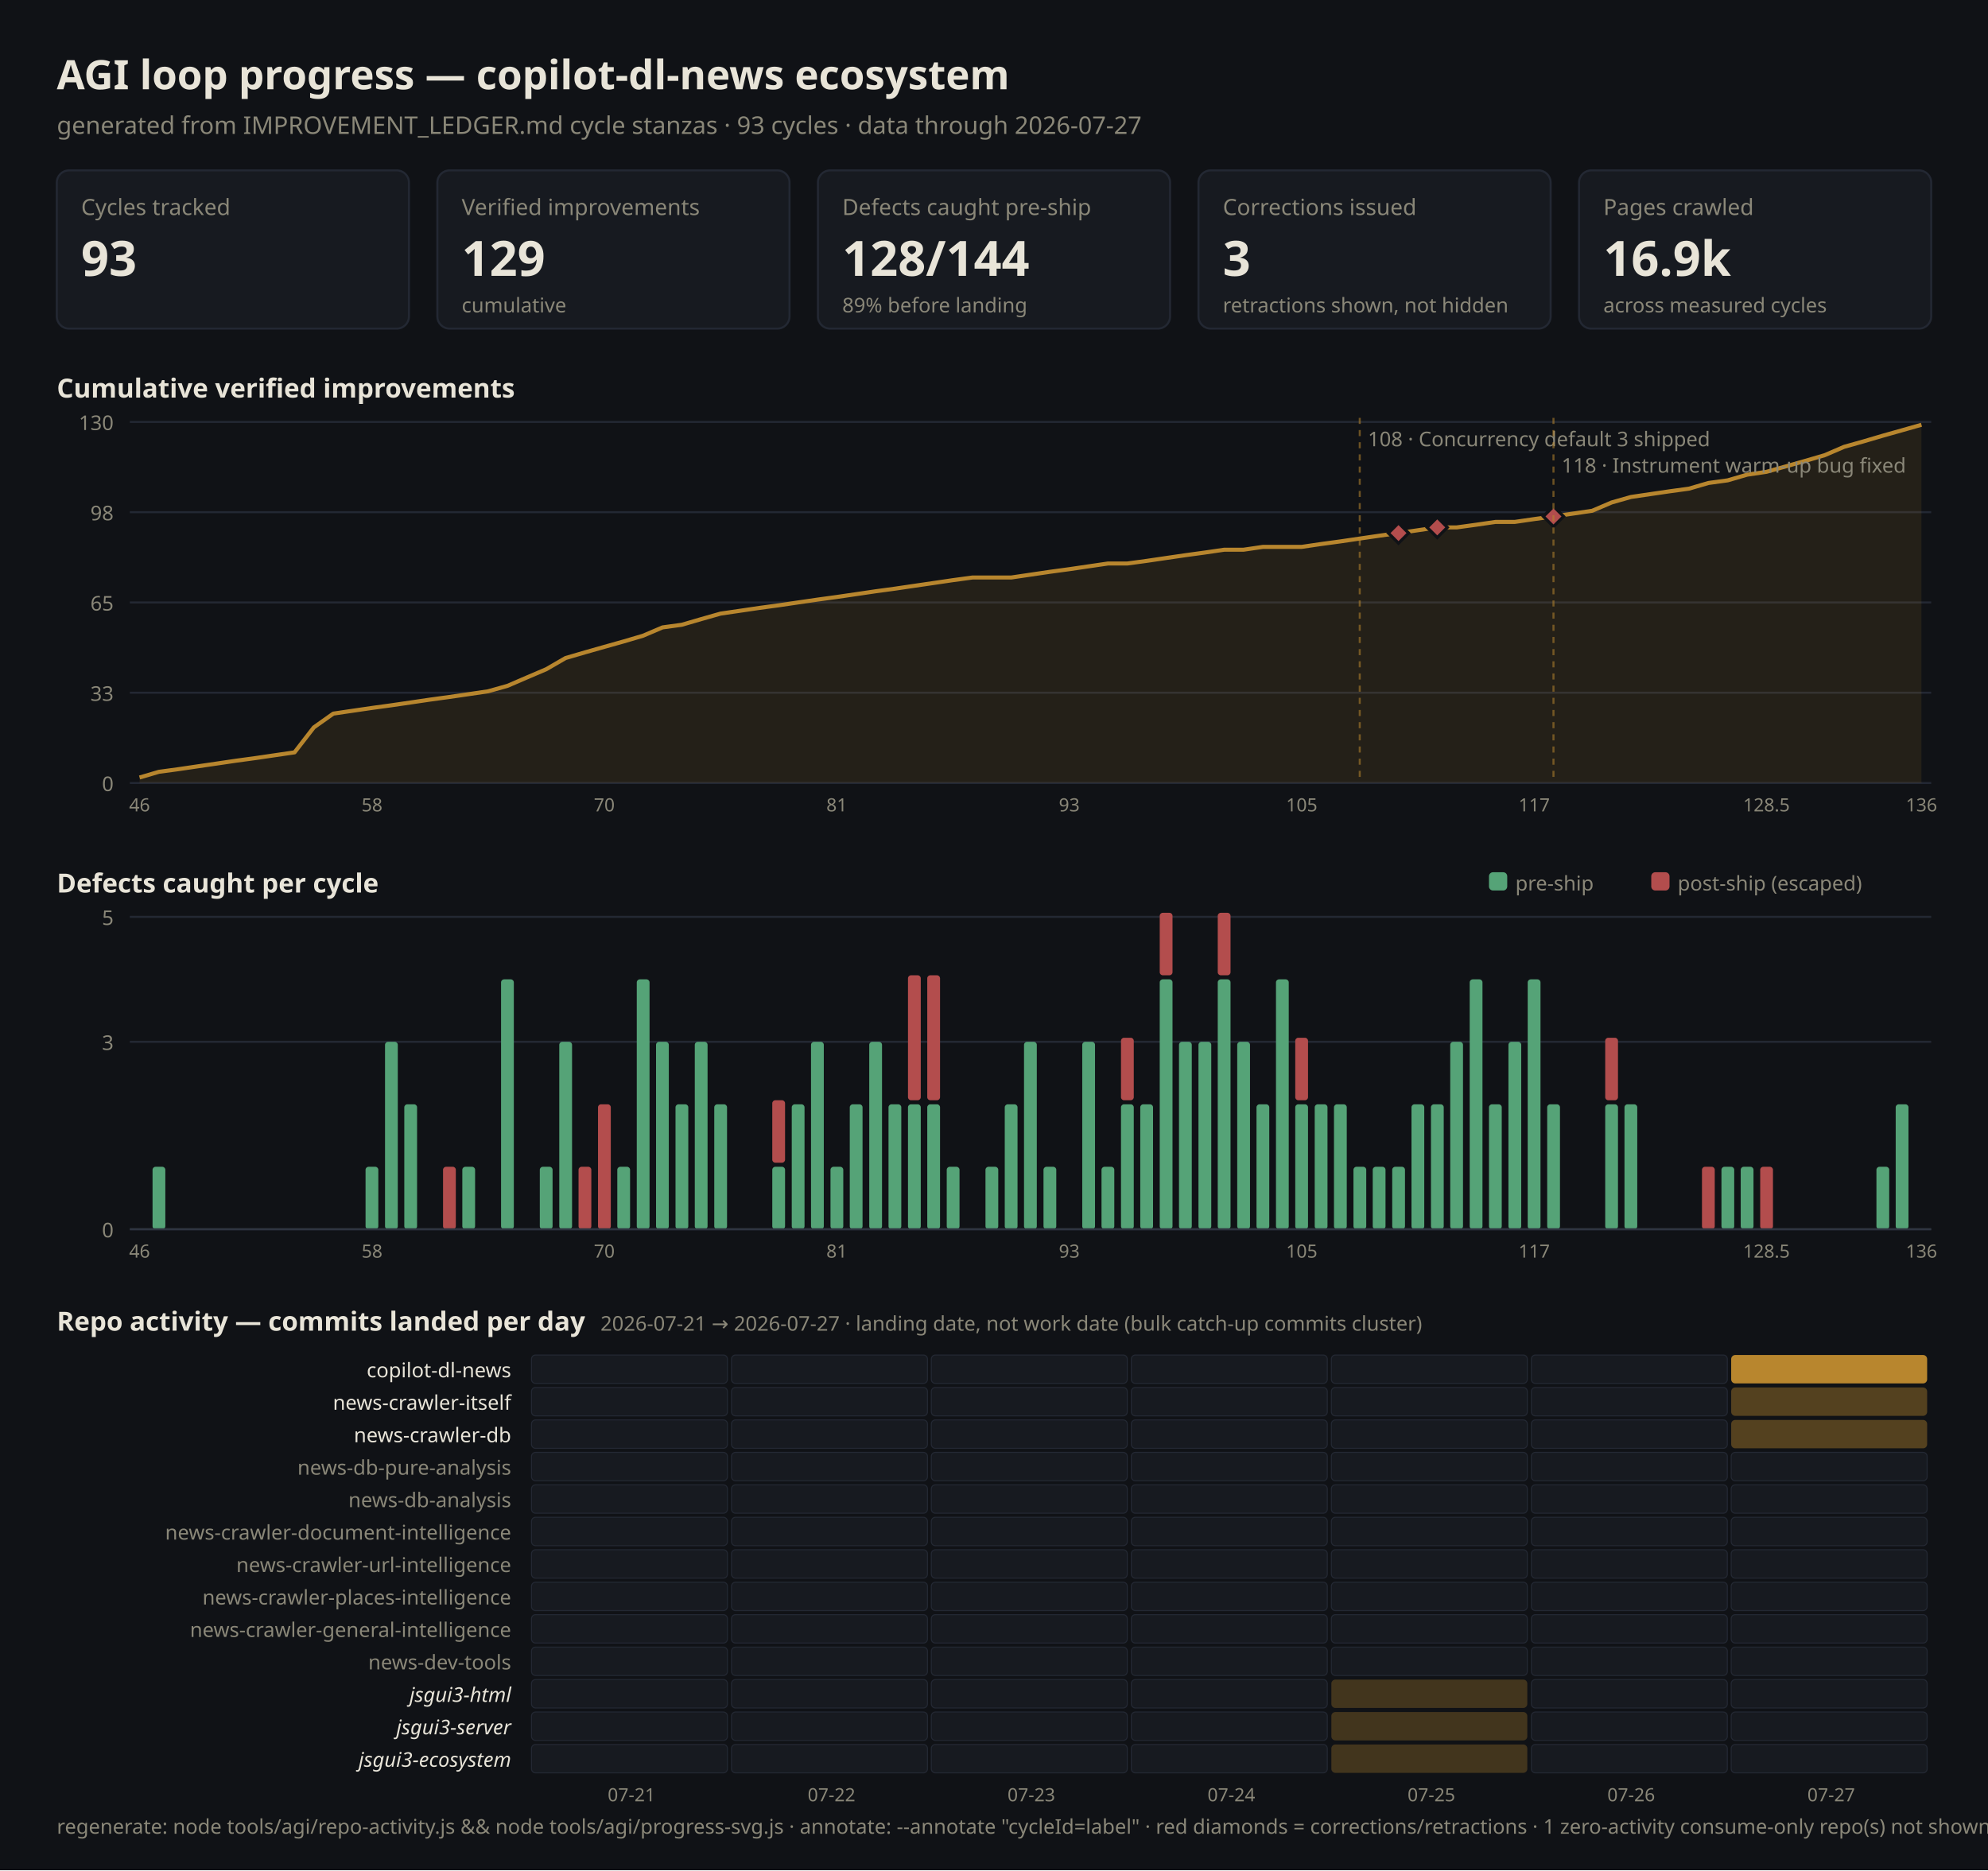
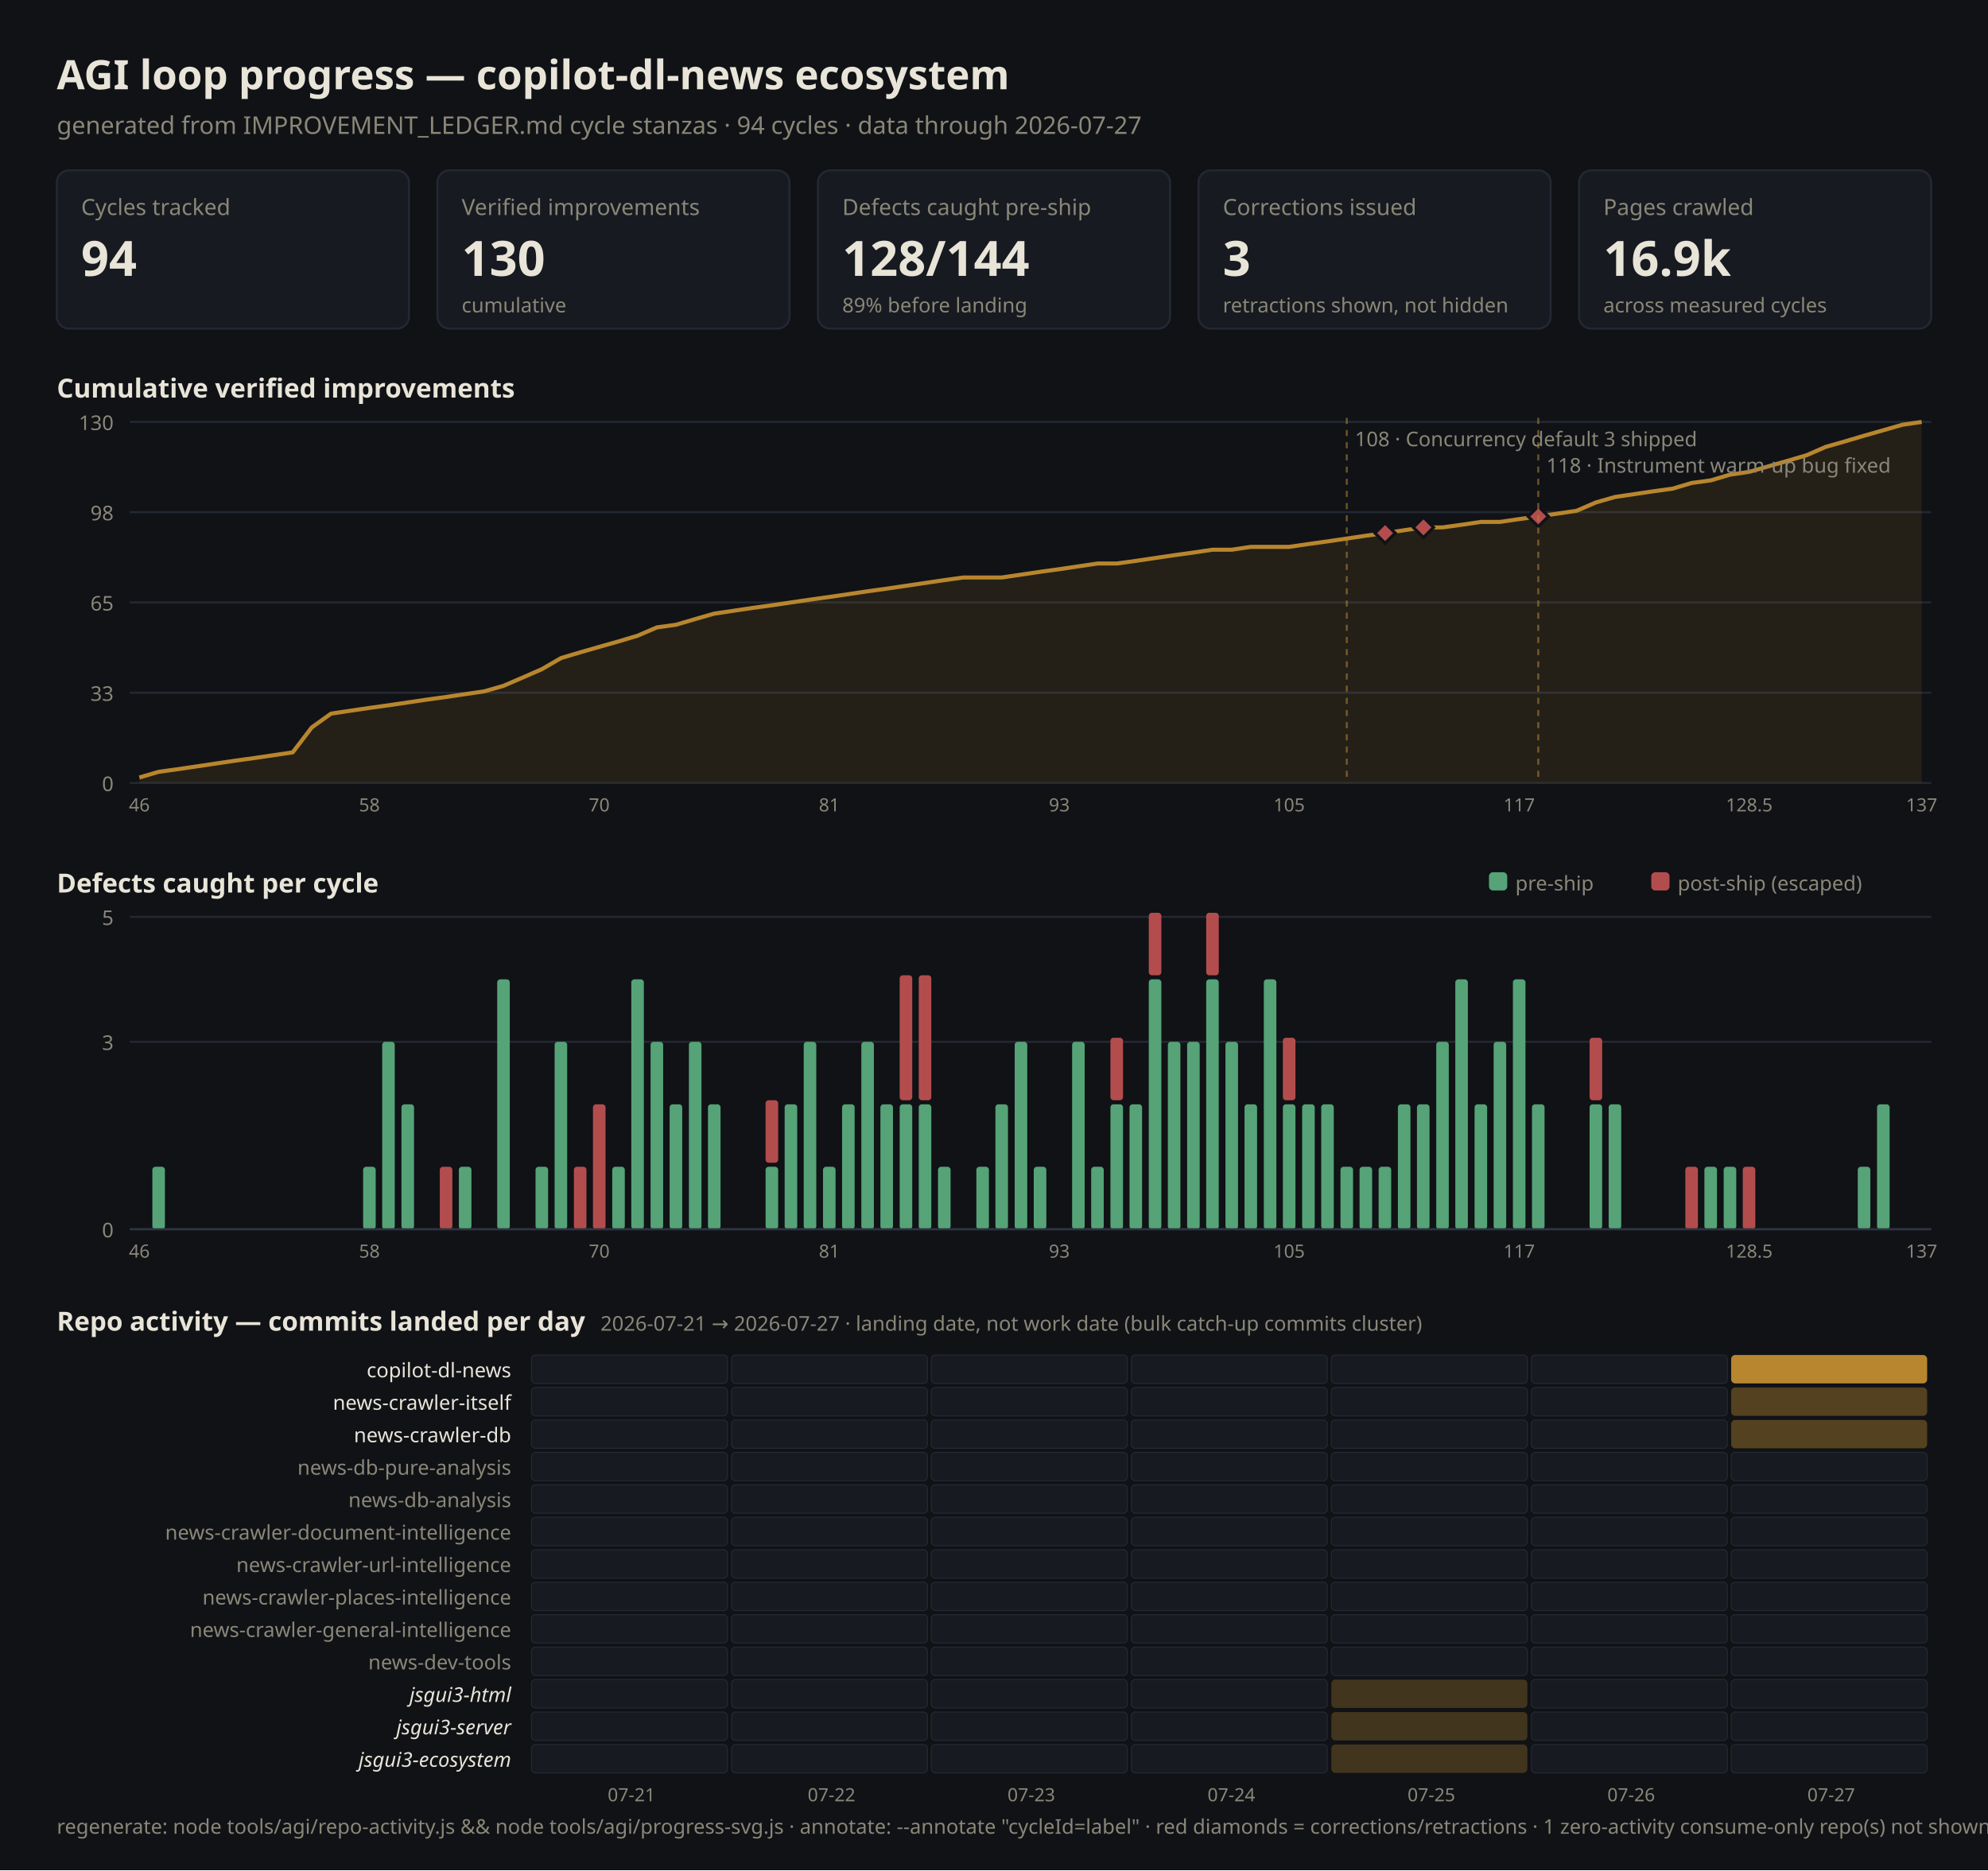
<svg xmlns="http://www.w3.org/2000/svg" viewBox="0 0 980 922" width="980" height="922" role="img" aria-label="AGI loop progress dashboard">
  <rect width="980" height="922" fill="#101216" />
  <text x="28" y="44" font-family="Segoe UI, system-ui, sans-serif" font-size="20" fill="#e8e4d8" font-weight="600">AGI loop progress — copilot-dl-news ecosystem</text>
-   <text x="28" y="66" font-family="Segoe UI, system-ui, sans-serif" font-size="12" fill="#8a8778">generated from IMPROVEMENT_LEDGER.md cycle stanzas · 93 cycles · data through 2026-07-27</text>
+   <text x="28" y="66" font-family="Segoe UI, system-ui, sans-serif" font-size="12" fill="#8a8778">generated from IMPROVEMENT_LEDGER.md cycle stanzas · 94 cycles · data through 2026-07-27</text>
  <rect x="28" y="84" width="173.6" height="78" rx="6" fill="#171a20" stroke="#232833" />
  <text x="40" y="106" font-family="Segoe UI, system-ui, sans-serif" font-size="11" fill="#8a8778">Cycles tracked</text>
-   <text x="40" y="136" font-family="Segoe UI, system-ui, sans-serif" font-size="24" fill="#e8e4d8" font-weight="600">93</text>
+   <text x="40" y="136" font-family="Segoe UI, system-ui, sans-serif" font-size="24" fill="#e8e4d8" font-weight="600">94</text>
  <rect x="215.6" y="84" width="173.6" height="78" rx="6" fill="#171a20" stroke="#232833" />
  <text x="227.6" y="106" font-family="Segoe UI, system-ui, sans-serif" font-size="11" fill="#8a8778">Verified improvements</text>
-   <text x="227.6" y="136" font-family="Segoe UI, system-ui, sans-serif" font-size="24" fill="#e8e4d8" font-weight="600">129</text>
+   <text x="227.6" y="136" font-family="Segoe UI, system-ui, sans-serif" font-size="24" fill="#e8e4d8" font-weight="600">130</text>
  <text x="227.6" y="154" font-family="Segoe UI, system-ui, sans-serif" font-size="10" fill="#8a8778">cumulative</text>
  <rect x="403.2" y="84" width="173.6" height="78" rx="6" fill="#171a20" stroke="#232833" />
  <text x="415.2" y="106" font-family="Segoe UI, system-ui, sans-serif" font-size="11" fill="#8a8778">Defects caught pre-ship</text>
  <text x="415.2" y="136" font-family="Segoe UI, system-ui, sans-serif" font-size="24" fill="#e8e4d8" font-weight="600">128/144</text>
  <text x="415.2" y="154" font-family="Segoe UI, system-ui, sans-serif" font-size="10" fill="#8a8778">89% before landing</text>
  <rect x="590.8" y="84" width="173.6" height="78" rx="6" fill="#171a20" stroke="#232833" />
  <text x="602.8" y="106" font-family="Segoe UI, system-ui, sans-serif" font-size="11" fill="#8a8778">Corrections issued</text>
  <text x="602.8" y="136" font-family="Segoe UI, system-ui, sans-serif" font-size="24" fill="#e8e4d8" font-weight="600">3</text>
  <text x="602.8" y="154" font-family="Segoe UI, system-ui, sans-serif" font-size="10" fill="#8a8778">retractions shown, not hidden</text>
  <rect x="778.4" y="84" width="173.6" height="78" rx="6" fill="#171a20" stroke="#232833" />
  <text x="790.4" y="106" font-family="Segoe UI, system-ui, sans-serif" font-size="11" fill="#8a8778">Pages crawled</text>
  <text x="790.4" y="136" font-family="Segoe UI, system-ui, sans-serif" font-size="24" fill="#e8e4d8" font-weight="600">16.9k</text>
  <text x="790.4" y="154" font-family="Segoe UI, system-ui, sans-serif" font-size="10" fill="#8a8778">across measured cycles</text>
  <text x="28" y="196" font-family="Segoe UI, system-ui, sans-serif" font-size="13" fill="#e8e4d8" font-weight="600">Cumulative verified improvements</text>
  <line x1="64" y1="386" x2="952" y2="386" stroke="#232833" stroke-width="1" />
  <text x="56" y="390" font-family="Segoe UI, system-ui, sans-serif" font-size="10" fill="#8a8778" text-anchor="end">0</text>
  <line x1="64" y1="341.5" x2="952" y2="341.5" stroke="#232833" stroke-width="1" />
  <text x="56" y="345.5" font-family="Segoe UI, system-ui, sans-serif" font-size="10" fill="#8a8778" text-anchor="end">33</text>
  <line x1="64" y1="297" x2="952" y2="297" stroke="#232833" stroke-width="1" />
  <text x="56" y="301" font-family="Segoe UI, system-ui, sans-serif" font-size="10" fill="#8a8778" text-anchor="end">65</text>
  <line x1="64" y1="252.5" x2="952" y2="252.5" stroke="#232833" stroke-width="1" />
  <text x="56" y="256.5" font-family="Segoe UI, system-ui, sans-serif" font-size="10" fill="#8a8778" text-anchor="end">98</text>
  <line x1="64" y1="208" x2="952" y2="208" stroke="#232833" stroke-width="1" />
  <text x="56" y="212" font-family="Segoe UI, system-ui, sans-serif" font-size="10" fill="#8a8778" text-anchor="end">130</text>
-   <path d="M68.8,386 L68.8,383.3 L78.3,380.5 L87.9,379.2 L97.4,377.8 L107,376.4 L116.5,375 L126.1,373.7 L135.6,372.3 L145.2,370.9 L154.7,358.6 L164.3,351.8 L173.8,350.4 L183.4,349 L192.9,347.7 L202.5,346.3 L212,344.9 L221.5,343.6 L231.1,342.2 L240.6,340.8 L250.2,338.1 L259.7,334 L269.3,329.9 L278.8,324.4 L288.4,321.6 L297.9,318.9 L307.5,316.2 L317,313.4 L326.6,309.3 L336.1,308 L345.7,305.2 L355.2,302.5 L364.8,301.1 L374.3,299.7 L383.9,298.4 L393.4,297 L403,295.6 L412.5,294.3 L422.1,292.9 L431.6,291.5 L441.2,290.2 L450.7,288.8 L460.3,287.4 L469.8,286 L479.4,284.7 L488.9,284.7 L498.5,284.7 L508,283.3 L517.5,281.9 L527.1,280.6 L536.6,279.2 L546.2,277.8 L555.7,277.8 L565.3,276.5 L574.8,275.1 L584.4,273.7 L593.9,272.4 L603.5,271 L613,271 L622.6,269.6 L632.1,269.6 L641.7,269.6 L651.2,268.2 L660.8,266.9 L670.3,265.5 L679.9,264.1 L689.4,262.8 L699,261.4 L708.5,260 L718.1,260 L727.6,258.7 L737.2,257.3 L746.7,257.3 L756.3,255.9 L765.8,254.6 L775.4,253.2 L784.9,251.8 L794.5,247.7 L804,245 L813.5,243.6 L823.1,242.2 L832.6,240.9 L842.2,238.1 L851.7,236.8 L861.3,234 L870.8,232.6 L880.4,229.9 L889.9,227.2 L899.5,224.4 L909,220.3 L918.6,217.6 L928.1,214.8 L937.7,212.1 L947.2,209.4 L947.2,386 Z" fill="#b8862e" opacity="0.12" />
-   <path d="M68.8,383.3 L78.3,380.5 L87.9,379.2 L97.4,377.8 L107,376.4 L116.5,375 L126.1,373.7 L135.6,372.3 L145.2,370.9 L154.7,358.6 L164.3,351.8 L173.8,350.4 L183.4,349 L192.9,347.7 L202.5,346.3 L212,344.9 L221.5,343.6 L231.1,342.2 L240.6,340.8 L250.2,338.1 L259.7,334 L269.3,329.9 L278.8,324.4 L288.4,321.6 L297.9,318.9 L307.5,316.2 L317,313.4 L326.6,309.3 L336.1,308 L345.7,305.2 L355.2,302.5 L364.8,301.1 L374.3,299.7 L383.9,298.4 L393.4,297 L403,295.6 L412.5,294.3 L422.1,292.9 L431.6,291.5 L441.2,290.2 L450.7,288.8 L460.3,287.4 L469.8,286 L479.4,284.7 L488.9,284.7 L498.5,284.7 L508,283.3 L517.5,281.9 L527.1,280.6 L536.6,279.2 L546.2,277.8 L555.7,277.8 L565.3,276.5 L574.8,275.1 L584.4,273.7 L593.9,272.4 L603.5,271 L613,271 L622.6,269.6 L632.1,269.6 L641.7,269.6 L651.2,268.2 L660.8,266.9 L670.3,265.5 L679.9,264.1 L689.4,262.8 L699,261.4 L708.5,260 L718.1,260 L727.6,258.7 L737.2,257.3 L746.7,257.3 L756.3,255.9 L765.8,254.6 L775.4,253.2 L784.9,251.8 L794.5,247.7 L804,245 L813.5,243.6 L823.1,242.2 L832.6,240.9 L842.2,238.1 L851.7,236.8 L861.3,234 L870.8,232.6 L880.4,229.9 L889.9,227.2 L899.5,224.4 L909,220.3 L918.6,217.6 L928.1,214.8 L937.7,212.1 L947.2,209.4" fill="none" stroke="#b8862e" stroke-width="2" stroke-linejoin="round" />
-   <path d="M689.4,257.8 L694.4,262.8 L689.4,267.8 L684.4,262.8 Z" fill="#b34d4d" stroke="#101216" stroke-width="1.5" />
-   <path d="M708.5,255 L713.5,260 L708.5,265 L703.5,260 Z" fill="#b34d4d" stroke="#101216" stroke-width="1.5" />
-   <path d="M765.8,249.6 L770.8,254.6 L765.8,259.6 L760.8,254.6 Z" fill="#b34d4d" stroke="#101216" stroke-width="1.5" />
-   <line x1="670.3" y1="206" x2="670.3" y2="386" stroke="#b8862e" stroke-width="1" stroke-dasharray="3,3" opacity="0.55" />
-   <text x="674.3" y="220" font-family="Segoe UI, system-ui, sans-serif" font-size="10" fill="#8a8778">108 · Concurrency default 3 shipped</text>
-   <line x1="765.8" y1="206" x2="765.8" y2="386" stroke="#b8862e" stroke-width="1" stroke-dasharray="3,3" opacity="0.55" />
-   <text x="769.8" y="233" font-family="Segoe UI, system-ui, sans-serif" font-size="10" fill="#8a8778">118 · Instrument warm-up bug fixed</text>
-   <text x="68.8" y="400" font-family="Segoe UI, system-ui, sans-serif" font-size="9" fill="#8a8778" text-anchor="middle">46</text>
-   <text x="183.4" y="400" font-family="Segoe UI, system-ui, sans-serif" font-size="9" fill="#8a8778" text-anchor="middle">58</text>
-   <text x="297.9" y="400" font-family="Segoe UI, system-ui, sans-serif" font-size="9" fill="#8a8778" text-anchor="middle">70</text>
-   <text x="412.5" y="400" font-family="Segoe UI, system-ui, sans-serif" font-size="9" fill="#8a8778" text-anchor="middle">81</text>
-   <text x="527.1" y="400" font-family="Segoe UI, system-ui, sans-serif" font-size="9" fill="#8a8778" text-anchor="middle">93</text>
-   <text x="641.7" y="400" font-family="Segoe UI, system-ui, sans-serif" font-size="9" fill="#8a8778" text-anchor="middle">105</text>
-   <text x="756.3" y="400" font-family="Segoe UI, system-ui, sans-serif" font-size="9" fill="#8a8778" text-anchor="middle">117</text>
-   <text x="870.8" y="400" font-family="Segoe UI, system-ui, sans-serif" font-size="9" fill="#8a8778" text-anchor="middle">128.5</text>
-   <text x="947.2" y="400" font-family="Segoe UI, system-ui, sans-serif" font-size="9" fill="#8a8778" text-anchor="middle">136</text>
+   <path d="M68.7,386 L68.7,383.3 L78.2,380.5 L87.6,379.2 L97.1,377.8 L106.5,376.4 L116,375 L125.4,373.7 L134.9,372.3 L144.3,370.9 L153.7,358.6 L163.2,351.8 L172.6,350.4 L182.1,349 L191.5,347.7 L201,346.3 L210.4,344.9 L219.9,343.6 L229.3,342.2 L238.8,340.8 L248.2,338.1 L257.7,334 L267.1,329.9 L276.6,324.4 L286,321.6 L295.4,318.9 L304.9,316.2 L314.3,313.4 L323.8,309.3 L333.2,308 L342.7,305.2 L352.1,302.5 L361.6,301.1 L371,299.7 L380.5,298.4 L389.9,297 L399.4,295.6 L408.8,294.3 L418.3,292.9 L427.7,291.5 L437.1,290.2 L446.6,288.8 L456,287.4 L465.5,286 L474.9,284.7 L484.4,284.7 L493.8,284.7 L503.3,283.3 L512.7,281.9 L522.2,280.6 L531.6,279.2 L541.1,277.8 L550.5,277.8 L560,276.5 L569.4,275.1 L578.9,273.7 L588.3,272.4 L597.7,271 L607.2,271 L616.6,269.6 L626.1,269.6 L635.5,269.6 L645,268.2 L654.4,266.9 L663.9,265.5 L673.3,264.1 L682.8,262.8 L692.2,261.4 L701.7,260 L711.1,260 L720.6,258.7 L730,257.3 L739.4,257.3 L748.9,255.9 L758.3,254.6 L767.8,253.2 L777.2,251.8 L786.7,247.7 L796.1,245 L805.6,243.6 L815,242.2 L824.5,240.9 L833.9,238.1 L843.4,236.8 L852.8,234 L862.3,232.6 L871.7,229.9 L881.1,227.2 L890.6,224.4 L900,220.3 L909.5,217.6 L918.9,214.8 L928.4,212.1 L937.8,209.4 L947.3,208 L947.3,386 Z" fill="#b8862e" opacity="0.12" />
+   <path d="M68.7,383.3 L78.2,380.5 L87.6,379.2 L97.1,377.8 L106.5,376.4 L116,375 L125.4,373.7 L134.9,372.3 L144.3,370.9 L153.7,358.6 L163.2,351.8 L172.6,350.4 L182.1,349 L191.5,347.7 L201,346.3 L210.4,344.9 L219.9,343.6 L229.3,342.2 L238.8,340.8 L248.2,338.1 L257.7,334 L267.1,329.9 L276.6,324.4 L286,321.6 L295.4,318.9 L304.9,316.2 L314.3,313.4 L323.8,309.3 L333.2,308 L342.7,305.2 L352.1,302.5 L361.6,301.1 L371,299.7 L380.5,298.4 L389.9,297 L399.4,295.6 L408.8,294.3 L418.3,292.9 L427.7,291.5 L437.1,290.2 L446.6,288.8 L456,287.4 L465.5,286 L474.9,284.7 L484.4,284.7 L493.8,284.7 L503.3,283.3 L512.7,281.9 L522.2,280.6 L531.6,279.2 L541.1,277.8 L550.5,277.8 L560,276.5 L569.4,275.1 L578.9,273.7 L588.3,272.4 L597.7,271 L607.2,271 L616.6,269.6 L626.1,269.6 L635.5,269.6 L645,268.2 L654.4,266.9 L663.9,265.5 L673.3,264.1 L682.8,262.8 L692.2,261.4 L701.7,260 L711.1,260 L720.6,258.7 L730,257.3 L739.4,257.3 L748.9,255.9 L758.3,254.6 L767.8,253.2 L777.2,251.8 L786.7,247.7 L796.1,245 L805.6,243.6 L815,242.2 L824.5,240.9 L833.9,238.1 L843.4,236.8 L852.8,234 L862.3,232.6 L871.7,229.9 L881.1,227.2 L890.6,224.4 L900,220.3 L909.5,217.6 L918.9,214.8 L928.4,212.1 L937.8,209.4 L947.3,208" fill="none" stroke="#b8862e" stroke-width="2" stroke-linejoin="round" />
+   <path d="M682.8,257.8 L687.8,262.8 L682.8,267.8 L677.8,262.8 Z" fill="#b34d4d" stroke="#101216" stroke-width="1.5" />
+   <path d="M701.7,255 L706.7,260 L701.7,265 L696.7,260 Z" fill="#b34d4d" stroke="#101216" stroke-width="1.5" />
+   <path d="M758.3,249.6 L763.3,254.6 L758.3,259.6 L753.3,254.6 Z" fill="#b34d4d" stroke="#101216" stroke-width="1.5" />
+   <line x1="663.9" y1="206" x2="663.9" y2="386" stroke="#b8862e" stroke-width="1" stroke-dasharray="3,3" opacity="0.55" />
+   <text x="667.9" y="220" font-family="Segoe UI, system-ui, sans-serif" font-size="10" fill="#8a8778">108 · Concurrency default 3 shipped</text>
+   <line x1="758.3" y1="206" x2="758.3" y2="386" stroke="#b8862e" stroke-width="1" stroke-dasharray="3,3" opacity="0.55" />
+   <text x="762.3" y="233" font-family="Segoe UI, system-ui, sans-serif" font-size="10" fill="#8a8778">118 · Instrument warm-up bug fixed</text>
+   <text x="68.7" y="400" font-family="Segoe UI, system-ui, sans-serif" font-size="9" fill="#8a8778" text-anchor="middle">46</text>
+   <text x="182.1" y="400" font-family="Segoe UI, system-ui, sans-serif" font-size="9" fill="#8a8778" text-anchor="middle">58</text>
+   <text x="295.4" y="400" font-family="Segoe UI, system-ui, sans-serif" font-size="9" fill="#8a8778" text-anchor="middle">70</text>
+   <text x="408.8" y="400" font-family="Segoe UI, system-ui, sans-serif" font-size="9" fill="#8a8778" text-anchor="middle">81</text>
+   <text x="522.2" y="400" font-family="Segoe UI, system-ui, sans-serif" font-size="9" fill="#8a8778" text-anchor="middle">93</text>
+   <text x="635.5" y="400" font-family="Segoe UI, system-ui, sans-serif" font-size="9" fill="#8a8778" text-anchor="middle">105</text>
+   <text x="748.9" y="400" font-family="Segoe UI, system-ui, sans-serif" font-size="9" fill="#8a8778" text-anchor="middle">117</text>
+   <text x="862.3" y="400" font-family="Segoe UI, system-ui, sans-serif" font-size="9" fill="#8a8778" text-anchor="middle">128.5</text>
+   <text x="947.3" y="400" font-family="Segoe UI, system-ui, sans-serif" font-size="9" fill="#8a8778" text-anchor="middle">137</text>
  <text x="28" y="440" font-family="Segoe UI, system-ui, sans-serif" font-size="13" fill="#e8e4d8" font-weight="600">Defects caught per cycle</text>
  <rect x="734" y="430" width="9" height="9" rx="2" fill="#55a377" />
  <text x="747" y="439" font-family="Segoe UI, system-ui, sans-serif" font-size="10" fill="#8a8778">pre-ship</text>
  <rect x="814" y="430" width="9" height="9" rx="2" fill="#b34d4d" />
  <text x="827" y="439" font-family="Segoe UI, system-ui, sans-serif" font-size="10" fill="#8a8778">post-ship (escaped)</text>
  <line x1="64" y1="606" x2="952" y2="606" stroke="#232833" stroke-width="1" />
  <text x="56" y="610" font-family="Segoe UI, system-ui, sans-serif" font-size="10" fill="#8a8778" text-anchor="end">0</text>
  <line x1="64" y1="513.6" x2="952" y2="513.6" stroke="#232833" stroke-width="1" />
  <text x="56" y="517.6" font-family="Segoe UI, system-ui, sans-serif" font-size="10" fill="#8a8778" text-anchor="end">3</text>
  <line x1="64" y1="452" x2="952" y2="452" stroke="#232833" stroke-width="1" />
  <text x="56" y="456" font-family="Segoe UI, system-ui, sans-serif" font-size="10" fill="#8a8778" text-anchor="end">5</text>
-   <rect x="75.2" y="575.2" width="6.3" height="30.8" rx="1.5" fill="#55a377" />
-   <rect x="180.2" y="575.2" width="6.3" height="30.8" rx="1.5" fill="#55a377" />
-   <rect x="189.8" y="513.6" width="6.3" height="92.4" rx="1.5" fill="#55a377" />
-   <rect x="199.3" y="544.4" width="6.3" height="61.6" rx="1.5" fill="#55a377" />
-   <rect x="218.4" y="575.2" width="6.3" height="30.8" rx="1.5" fill="#b34d4d" />
-   <rect x="227.9" y="575.2" width="6.3" height="30.8" rx="1.5" fill="#55a377" />
-   <rect x="247" y="482.8" width="6.3" height="123.2" rx="1.5" fill="#55a377" />
-   <rect x="266.1" y="575.2" width="6.3" height="30.8" rx="1.5" fill="#55a377" />
-   <rect x="275.7" y="513.6" width="6.3" height="92.4" rx="1.5" fill="#55a377" />
-   <rect x="285.2" y="575.2" width="6.3" height="30.8" rx="1.5" fill="#b34d4d" />
-   <rect x="294.8" y="544.4" width="6.3" height="61.6" rx="1.5" fill="#b34d4d" />
-   <rect x="304.3" y="575.2" width="6.3" height="30.8" rx="1.5" fill="#55a377" />
-   <rect x="313.9" y="482.8" width="6.3" height="123.2" rx="1.5" fill="#55a377" />
-   <rect x="323.4" y="513.6" width="6.3" height="92.4" rx="1.5" fill="#55a377" />
-   <rect x="333" y="544.4" width="6.3" height="61.6" rx="1.5" fill="#55a377" />
-   <rect x="342.5" y="513.6" width="6.3" height="92.4" rx="1.5" fill="#55a377" />
-   <rect x="352.1" y="544.4" width="6.3" height="61.6" rx="1.5" fill="#55a377" />
-   <rect x="380.7" y="575.2" width="6.3" height="30.8" rx="1.5" fill="#55a377" />
-   <rect x="380.7" y="542.4" width="6.3" height="30.8" rx="1.5" fill="#b34d4d" />
-   <rect x="390.3" y="544.4" width="6.3" height="61.6" rx="1.5" fill="#55a377" />
-   <rect x="399.8" y="513.6" width="6.3" height="92.4" rx="1.5" fill="#55a377" />
-   <rect x="409.4" y="575.2" width="6.3" height="30.8" rx="1.5" fill="#55a377" />
-   <rect x="418.9" y="544.4" width="6.3" height="61.6" rx="1.5" fill="#55a377" />
-   <rect x="428.5" y="513.6" width="6.3" height="92.4" rx="1.5" fill="#55a377" />
-   <rect x="438" y="544.4" width="6.3" height="61.6" rx="1.5" fill="#55a377" />
-   <rect x="447.6" y="544.4" width="6.3" height="61.6" rx="1.5" fill="#55a377" />
-   <rect x="447.6" y="480.8" width="6.3" height="61.6" rx="1.5" fill="#b34d4d" />
-   <rect x="457.1" y="544.4" width="6.3" height="61.6" rx="1.5" fill="#55a377" />
-   <rect x="457.1" y="480.8" width="6.3" height="61.6" rx="1.5" fill="#b34d4d" />
-   <rect x="466.7" y="575.2" width="6.3" height="30.8" rx="1.5" fill="#55a377" />
-   <rect x="485.8" y="575.2" width="6.3" height="30.8" rx="1.5" fill="#55a377" />
-   <rect x="495.3" y="544.4" width="6.3" height="61.6" rx="1.5" fill="#55a377" />
-   <rect x="504.8" y="513.6" width="6.3" height="92.4" rx="1.5" fill="#55a377" />
-   <rect x="514.4" y="575.2" width="6.3" height="30.8" rx="1.5" fill="#55a377" />
-   <rect x="533.5" y="513.6" width="6.3" height="92.4" rx="1.5" fill="#55a377" />
-   <rect x="543" y="575.2" width="6.3" height="30.8" rx="1.5" fill="#55a377" />
-   <rect x="552.6" y="544.4" width="6.3" height="61.6" rx="1.5" fill="#55a377" />
-   <rect x="552.6" y="511.6" width="6.3" height="30.8" rx="1.5" fill="#b34d4d" />
-   <rect x="562.1" y="544.4" width="6.3" height="61.6" rx="1.5" fill="#55a377" />
-   <rect x="571.7" y="482.8" width="6.3" height="123.2" rx="1.5" fill="#55a377" />
-   <rect x="571.7" y="450" width="6.3" height="30.8" rx="1.5" fill="#b34d4d" />
-   <rect x="581.2" y="513.6" width="6.3" height="92.4" rx="1.5" fill="#55a377" />
-   <rect x="590.8" y="513.6" width="6.3" height="92.4" rx="1.5" fill="#55a377" />
-   <rect x="600.3" y="482.8" width="6.3" height="123.2" rx="1.5" fill="#55a377" />
-   <rect x="600.3" y="450" width="6.3" height="30.8" rx="1.5" fill="#b34d4d" />
-   <rect x="609.9" y="513.6" width="6.3" height="92.4" rx="1.5" fill="#55a377" />
-   <rect x="619.4" y="544.4" width="6.3" height="61.6" rx="1.5" fill="#55a377" />
-   <rect x="629" y="482.8" width="6.3" height="123.2" rx="1.5" fill="#55a377" />
-   <rect x="638.5" y="544.4" width="6.3" height="61.6" rx="1.5" fill="#55a377" />
-   <rect x="638.5" y="511.6" width="6.3" height="30.8" rx="1.5" fill="#b34d4d" />
-   <rect x="648.1" y="544.4" width="6.3" height="61.6" rx="1.5" fill="#55a377" />
-   <rect x="657.6" y="544.4" width="6.3" height="61.6" rx="1.5" fill="#55a377" />
-   <rect x="667.2" y="575.2" width="6.3" height="30.8" rx="1.5" fill="#55a377" />
-   <rect x="676.7" y="575.2" width="6.3" height="30.8" rx="1.5" fill="#55a377" />
-   <rect x="686.3" y="575.2" width="6.3" height="30.8" rx="1.5" fill="#55a377" />
-   <rect x="695.8" y="544.4" width="6.3" height="61.6" rx="1.5" fill="#55a377" />
-   <rect x="705.4" y="544.4" width="6.3" height="61.6" rx="1.5" fill="#55a377" />
-   <rect x="714.9" y="513.6" width="6.3" height="92.4" rx="1.5" fill="#55a377" />
-   <rect x="724.5" y="482.8" width="6.3" height="123.2" rx="1.5" fill="#55a377" />
-   <rect x="734" y="544.4" width="6.3" height="61.6" rx="1.5" fill="#55a377" />
-   <rect x="743.6" y="513.6" width="6.3" height="92.4" rx="1.5" fill="#55a377" />
-   <rect x="753.1" y="482.8" width="6.3" height="123.2" rx="1.5" fill="#55a377" />
-   <rect x="762.7" y="544.4" width="6.3" height="61.6" rx="1.5" fill="#55a377" />
-   <rect x="791.3" y="544.4" width="6.3" height="61.6" rx="1.5" fill="#55a377" />
-   <rect x="791.3" y="511.6" width="6.3" height="30.8" rx="1.5" fill="#b34d4d" />
-   <rect x="800.8" y="544.4" width="6.3" height="61.6" rx="1.5" fill="#55a377" />
-   <rect x="839" y="575.2" width="6.3" height="30.8" rx="1.5" fill="#b34d4d" />
-   <rect x="848.6" y="575.2" width="6.3" height="30.8" rx="1.5" fill="#55a377" />
-   <rect x="858.1" y="575.2" width="6.3" height="30.8" rx="1.5" fill="#55a377" />
-   <rect x="867.7" y="575.2" width="6.3" height="30.8" rx="1.5" fill="#b34d4d" />
-   <rect x="925" y="575.2" width="6.3" height="30.8" rx="1.5" fill="#55a377" />
-   <rect x="934.5" y="544.4" width="6.3" height="61.6" rx="1.5" fill="#55a377" />
-   <text x="68.8" y="620" font-family="Segoe UI, system-ui, sans-serif" font-size="9" fill="#8a8778" text-anchor="middle">46</text>
-   <text x="183.4" y="620" font-family="Segoe UI, system-ui, sans-serif" font-size="9" fill="#8a8778" text-anchor="middle">58</text>
-   <text x="297.9" y="620" font-family="Segoe UI, system-ui, sans-serif" font-size="9" fill="#8a8778" text-anchor="middle">70</text>
-   <text x="412.5" y="620" font-family="Segoe UI, system-ui, sans-serif" font-size="9" fill="#8a8778" text-anchor="middle">81</text>
-   <text x="527.1" y="620" font-family="Segoe UI, system-ui, sans-serif" font-size="9" fill="#8a8778" text-anchor="middle">93</text>
-   <text x="641.7" y="620" font-family="Segoe UI, system-ui, sans-serif" font-size="9" fill="#8a8778" text-anchor="middle">105</text>
-   <text x="756.3" y="620" font-family="Segoe UI, system-ui, sans-serif" font-size="9" fill="#8a8778" text-anchor="middle">117</text>
-   <text x="870.8" y="620" font-family="Segoe UI, system-ui, sans-serif" font-size="9" fill="#8a8778" text-anchor="middle">128.5</text>
-   <text x="947.2" y="620" font-family="Segoe UI, system-ui, sans-serif" font-size="9" fill="#8a8778" text-anchor="middle">136</text>
+   <rect x="75.1" y="575.2" width="6.2" height="30.8" rx="1.5" fill="#55a377" />
+   <rect x="179" y="575.2" width="6.2" height="30.8" rx="1.5" fill="#55a377" />
+   <rect x="188.4" y="513.6" width="6.2" height="92.4" rx="1.5" fill="#55a377" />
+   <rect x="197.9" y="544.4" width="6.2" height="61.6" rx="1.5" fill="#55a377" />
+   <rect x="216.8" y="575.2" width="6.2" height="30.8" rx="1.5" fill="#b34d4d" />
+   <rect x="226.2" y="575.2" width="6.2" height="30.8" rx="1.5" fill="#55a377" />
+   <rect x="245.1" y="482.8" width="6.2" height="123.2" rx="1.5" fill="#55a377" />
+   <rect x="264" y="575.2" width="6.2" height="30.8" rx="1.5" fill="#55a377" />
+   <rect x="273.4" y="513.6" width="6.2" height="92.4" rx="1.5" fill="#55a377" />
+   <rect x="282.9" y="575.2" width="6.2" height="30.8" rx="1.5" fill="#b34d4d" />
+   <rect x="292.3" y="544.4" width="6.2" height="61.6" rx="1.5" fill="#b34d4d" />
+   <rect x="301.8" y="575.2" width="6.2" height="30.8" rx="1.5" fill="#55a377" />
+   <rect x="311.2" y="482.8" width="6.2" height="123.2" rx="1.5" fill="#55a377" />
+   <rect x="320.7" y="513.6" width="6.2" height="92.4" rx="1.5" fill="#55a377" />
+   <rect x="330.1" y="544.4" width="6.2" height="61.6" rx="1.5" fill="#55a377" />
+   <rect x="339.6" y="513.6" width="6.2" height="92.4" rx="1.5" fill="#55a377" />
+   <rect x="349" y="544.4" width="6.2" height="61.6" rx="1.5" fill="#55a377" />
+   <rect x="377.4" y="575.2" width="6.2" height="30.8" rx="1.5" fill="#55a377" />
+   <rect x="377.4" y="542.4" width="6.2" height="30.8" rx="1.5" fill="#b34d4d" />
+   <rect x="386.8" y="544.4" width="6.2" height="61.6" rx="1.5" fill="#55a377" />
+   <rect x="396.2" y="513.6" width="6.2" height="92.4" rx="1.5" fill="#55a377" />
+   <rect x="405.7" y="575.2" width="6.2" height="30.8" rx="1.5" fill="#55a377" />
+   <rect x="415.1" y="544.4" width="6.2" height="61.6" rx="1.5" fill="#55a377" />
+   <rect x="424.6" y="513.6" width="6.2" height="92.4" rx="1.5" fill="#55a377" />
+   <rect x="434" y="544.4" width="6.2" height="61.6" rx="1.5" fill="#55a377" />
+   <rect x="443.5" y="544.4" width="6.2" height="61.6" rx="1.5" fill="#55a377" />
+   <rect x="443.5" y="480.8" width="6.2" height="61.6" rx="1.5" fill="#b34d4d" />
+   <rect x="452.9" y="544.4" width="6.2" height="61.6" rx="1.5" fill="#55a377" />
+   <rect x="452.9" y="480.8" width="6.2" height="61.6" rx="1.5" fill="#b34d4d" />
+   <rect x="462.4" y="575.2" width="6.2" height="30.8" rx="1.5" fill="#55a377" />
+   <rect x="481.3" y="575.2" width="6.2" height="30.8" rx="1.5" fill="#55a377" />
+   <rect x="490.7" y="544.4" width="6.2" height="61.6" rx="1.5" fill="#55a377" />
+   <rect x="500.2" y="513.6" width="6.2" height="92.4" rx="1.5" fill="#55a377" />
+   <rect x="509.6" y="575.2" width="6.2" height="30.8" rx="1.5" fill="#55a377" />
+   <rect x="528.5" y="513.6" width="6.2" height="92.4" rx="1.5" fill="#55a377" />
+   <rect x="537.9" y="575.2" width="6.2" height="30.8" rx="1.5" fill="#55a377" />
+   <rect x="547.4" y="544.4" width="6.2" height="61.6" rx="1.5" fill="#55a377" />
+   <rect x="547.4" y="511.6" width="6.2" height="30.8" rx="1.5" fill="#b34d4d" />
+   <rect x="556.8" y="544.4" width="6.2" height="61.6" rx="1.5" fill="#55a377" />
+   <rect x="566.3" y="482.8" width="6.2" height="123.2" rx="1.5" fill="#55a377" />
+   <rect x="566.3" y="450" width="6.2" height="30.8" rx="1.5" fill="#b34d4d" />
+   <rect x="575.7" y="513.6" width="6.2" height="92.4" rx="1.5" fill="#55a377" />
+   <rect x="585.2" y="513.6" width="6.2" height="92.4" rx="1.5" fill="#55a377" />
+   <rect x="594.6" y="482.8" width="6.2" height="123.2" rx="1.5" fill="#55a377" />
+   <rect x="594.6" y="450" width="6.2" height="30.8" rx="1.5" fill="#b34d4d" />
+   <rect x="604.1" y="513.6" width="6.2" height="92.4" rx="1.5" fill="#55a377" />
+   <rect x="613.5" y="544.4" width="6.2" height="61.6" rx="1.5" fill="#55a377" />
+   <rect x="623" y="482.8" width="6.2" height="123.2" rx="1.5" fill="#55a377" />
+   <rect x="632.4" y="544.4" width="6.2" height="61.6" rx="1.5" fill="#55a377" />
+   <rect x="632.4" y="511.6" width="6.2" height="30.8" rx="1.5" fill="#b34d4d" />
+   <rect x="641.9" y="544.4" width="6.2" height="61.6" rx="1.5" fill="#55a377" />
+   <rect x="651.3" y="544.4" width="6.2" height="61.6" rx="1.5" fill="#55a377" />
+   <rect x="660.8" y="575.2" width="6.2" height="30.8" rx="1.5" fill="#55a377" />
+   <rect x="670.2" y="575.2" width="6.2" height="30.8" rx="1.5" fill="#55a377" />
+   <rect x="679.6" y="575.2" width="6.2" height="30.8" rx="1.5" fill="#55a377" />
+   <rect x="689.1" y="544.4" width="6.2" height="61.6" rx="1.5" fill="#55a377" />
+   <rect x="698.5" y="544.4" width="6.2" height="61.6" rx="1.5" fill="#55a377" />
+   <rect x="708" y="513.6" width="6.2" height="92.4" rx="1.5" fill="#55a377" />
+   <rect x="717.4" y="482.8" width="6.2" height="123.2" rx="1.5" fill="#55a377" />
+   <rect x="726.9" y="544.4" width="6.2" height="61.6" rx="1.5" fill="#55a377" />
+   <rect x="736.3" y="513.6" width="6.2" height="92.4" rx="1.5" fill="#55a377" />
+   <rect x="745.8" y="482.8" width="6.2" height="123.2" rx="1.5" fill="#55a377" />
+   <rect x="755.2" y="544.4" width="6.2" height="61.6" rx="1.5" fill="#55a377" />
+   <rect x="783.6" y="544.4" width="6.2" height="61.6" rx="1.5" fill="#55a377" />
+   <rect x="783.6" y="511.6" width="6.2" height="30.8" rx="1.5" fill="#b34d4d" />
+   <rect x="793" y="544.4" width="6.2" height="61.6" rx="1.5" fill="#55a377" />
+   <rect x="830.8" y="575.2" width="6.2" height="30.8" rx="1.5" fill="#b34d4d" />
+   <rect x="840.2" y="575.2" width="6.2" height="30.8" rx="1.5" fill="#55a377" />
+   <rect x="849.7" y="575.2" width="6.2" height="30.8" rx="1.5" fill="#55a377" />
+   <rect x="859.1" y="575.2" width="6.2" height="30.8" rx="1.5" fill="#b34d4d" />
+   <rect x="915.8" y="575.2" width="6.2" height="30.8" rx="1.5" fill="#55a377" />
+   <rect x="925.3" y="544.4" width="6.2" height="61.6" rx="1.5" fill="#55a377" />
+   <text x="68.7" y="620" font-family="Segoe UI, system-ui, sans-serif" font-size="9" fill="#8a8778" text-anchor="middle">46</text>
+   <text x="182.1" y="620" font-family="Segoe UI, system-ui, sans-serif" font-size="9" fill="#8a8778" text-anchor="middle">58</text>
+   <text x="295.4" y="620" font-family="Segoe UI, system-ui, sans-serif" font-size="9" fill="#8a8778" text-anchor="middle">70</text>
+   <text x="408.8" y="620" font-family="Segoe UI, system-ui, sans-serif" font-size="9" fill="#8a8778" text-anchor="middle">81</text>
+   <text x="522.2" y="620" font-family="Segoe UI, system-ui, sans-serif" font-size="9" fill="#8a8778" text-anchor="middle">93</text>
+   <text x="635.5" y="620" font-family="Segoe UI, system-ui, sans-serif" font-size="9" fill="#8a8778" text-anchor="middle">105</text>
+   <text x="748.9" y="620" font-family="Segoe UI, system-ui, sans-serif" font-size="9" fill="#8a8778" text-anchor="middle">117</text>
+   <text x="862.3" y="620" font-family="Segoe UI, system-ui, sans-serif" font-size="9" fill="#8a8778" text-anchor="middle">128.5</text>
+   <text x="947.3" y="620" font-family="Segoe UI, system-ui, sans-serif" font-size="9" fill="#8a8778" text-anchor="middle">137</text>
  <line x1="64" y1="606" x2="952" y2="606" stroke="#2e3440" stroke-width="1" />
  <text x="28" y="656" font-family="Segoe UI, system-ui, sans-serif" font-size="13" fill="#e8e4d8" font-weight="600">Repo activity — commits landed per day</text>
  <text x="296" y="656" font-family="Segoe UI, system-ui, sans-serif" font-size="10" fill="#8a8778">2026-07-21 → 2026-07-27 · landing date, not work date (bulk catch-up commits cluster)</text>
  <text x="252" y="679" font-family="Segoe UI, system-ui, sans-serif" font-size="10" fill="#e8e4d8" text-anchor="end">copilot-dl-news</text>
  <rect x="262" y="668" width="96.6" height="14" rx="2" fill="#171a20" stroke="#232833" stroke-width="0.5" />
  <rect x="360.6" y="668" width="96.6" height="14" rx="2" fill="#171a20" stroke="#232833" stroke-width="0.5" />
  <rect x="459.1" y="668" width="96.6" height="14" rx="2" fill="#171a20" stroke="#232833" stroke-width="0.5" />
  <rect x="557.7" y="668" width="96.6" height="14" rx="2" fill="#171a20" stroke="#232833" stroke-width="0.5" />
  <rect x="656.3" y="668" width="96.6" height="14" rx="2" fill="#171a20" stroke="#232833" stroke-width="0.5" />
  <rect x="754.9" y="668" width="96.6" height="14" rx="2" fill="#171a20" stroke="#232833" stroke-width="0.5" />
  <rect x="853.4" y="668" width="96.6" height="14" rx="2" fill="#b8862e" opacity="1" />
  <text x="252" y="695" font-family="Segoe UI, system-ui, sans-serif" font-size="10" fill="#e8e4d8" text-anchor="end">news-crawler-itself</text>
  <rect x="262" y="684" width="96.6" height="14" rx="2" fill="#171a20" stroke="#232833" stroke-width="0.5" />
  <rect x="360.6" y="684" width="96.6" height="14" rx="2" fill="#171a20" stroke="#232833" stroke-width="0.5" />
  <rect x="459.1" y="684" width="96.6" height="14" rx="2" fill="#171a20" stroke="#232833" stroke-width="0.5" />
  <rect x="557.7" y="684" width="96.6" height="14" rx="2" fill="#171a20" stroke="#232833" stroke-width="0.5" />
  <rect x="656.3" y="684" width="96.6" height="14" rx="2" fill="#171a20" stroke="#232833" stroke-width="0.5" />
  <rect x="754.9" y="684" width="96.6" height="14" rx="2" fill="#171a20" stroke="#232833" stroke-width="0.5" />
  <rect x="853.4" y="684" width="96.6" height="14" rx="2" fill="#b8862e" opacity="0.4" />
  <text x="252" y="711" font-family="Segoe UI, system-ui, sans-serif" font-size="10" fill="#e8e4d8" text-anchor="end">news-crawler-db</text>
  <rect x="262" y="700" width="96.6" height="14" rx="2" fill="#171a20" stroke="#232833" stroke-width="0.5" />
  <rect x="360.6" y="700" width="96.6" height="14" rx="2" fill="#171a20" stroke="#232833" stroke-width="0.5" />
  <rect x="459.1" y="700" width="96.6" height="14" rx="2" fill="#171a20" stroke="#232833" stroke-width="0.5" />
  <rect x="557.7" y="700" width="96.6" height="14" rx="2" fill="#171a20" stroke="#232833" stroke-width="0.5" />
  <rect x="656.3" y="700" width="96.6" height="14" rx="2" fill="#171a20" stroke="#232833" stroke-width="0.5" />
  <rect x="754.9" y="700" width="96.6" height="14" rx="2" fill="#171a20" stroke="#232833" stroke-width="0.5" />
  <rect x="853.4" y="700" width="96.6" height="14" rx="2" fill="#b8862e" opacity="0.4" />
  <text x="252" y="727" font-family="Segoe UI, system-ui, sans-serif" font-size="10" fill="#8a8778" text-anchor="end">news-db-pure-analysis</text>
  <rect x="262" y="716" width="96.6" height="14" rx="2" fill="#171a20" stroke="#232833" stroke-width="0.5" />
  <rect x="360.6" y="716" width="96.6" height="14" rx="2" fill="#171a20" stroke="#232833" stroke-width="0.5" />
  <rect x="459.1" y="716" width="96.6" height="14" rx="2" fill="#171a20" stroke="#232833" stroke-width="0.5" />
  <rect x="557.7" y="716" width="96.6" height="14" rx="2" fill="#171a20" stroke="#232833" stroke-width="0.5" />
  <rect x="656.3" y="716" width="96.6" height="14" rx="2" fill="#171a20" stroke="#232833" stroke-width="0.5" />
  <rect x="754.9" y="716" width="96.6" height="14" rx="2" fill="#171a20" stroke="#232833" stroke-width="0.5" />
  <rect x="853.4" y="716" width="96.6" height="14" rx="2" fill="#171a20" stroke="#232833" stroke-width="0.5" />
  <text x="252" y="743" font-family="Segoe UI, system-ui, sans-serif" font-size="10" fill="#8a8778" text-anchor="end">news-db-analysis</text>
  <rect x="262" y="732" width="96.6" height="14" rx="2" fill="#171a20" stroke="#232833" stroke-width="0.5" />
  <rect x="360.6" y="732" width="96.6" height="14" rx="2" fill="#171a20" stroke="#232833" stroke-width="0.5" />
  <rect x="459.1" y="732" width="96.6" height="14" rx="2" fill="#171a20" stroke="#232833" stroke-width="0.5" />
  <rect x="557.7" y="732" width="96.6" height="14" rx="2" fill="#171a20" stroke="#232833" stroke-width="0.5" />
  <rect x="656.3" y="732" width="96.6" height="14" rx="2" fill="#171a20" stroke="#232833" stroke-width="0.5" />
  <rect x="754.9" y="732" width="96.6" height="14" rx="2" fill="#171a20" stroke="#232833" stroke-width="0.5" />
  <rect x="853.4" y="732" width="96.6" height="14" rx="2" fill="#171a20" stroke="#232833" stroke-width="0.5" />
  <text x="252" y="759" font-family="Segoe UI, system-ui, sans-serif" font-size="10" fill="#8a8778" text-anchor="end">news-crawler-document-intelligence</text>
  <rect x="262" y="748" width="96.6" height="14" rx="2" fill="#171a20" stroke="#232833" stroke-width="0.5" />
  <rect x="360.6" y="748" width="96.6" height="14" rx="2" fill="#171a20" stroke="#232833" stroke-width="0.5" />
  <rect x="459.1" y="748" width="96.6" height="14" rx="2" fill="#171a20" stroke="#232833" stroke-width="0.5" />
  <rect x="557.7" y="748" width="96.6" height="14" rx="2" fill="#171a20" stroke="#232833" stroke-width="0.5" />
  <rect x="656.3" y="748" width="96.6" height="14" rx="2" fill="#171a20" stroke="#232833" stroke-width="0.5" />
  <rect x="754.9" y="748" width="96.6" height="14" rx="2" fill="#171a20" stroke="#232833" stroke-width="0.5" />
  <rect x="853.4" y="748" width="96.6" height="14" rx="2" fill="#171a20" stroke="#232833" stroke-width="0.5" />
  <text x="252" y="775" font-family="Segoe UI, system-ui, sans-serif" font-size="10" fill="#8a8778" text-anchor="end">news-crawler-url-intelligence</text>
  <rect x="262" y="764" width="96.6" height="14" rx="2" fill="#171a20" stroke="#232833" stroke-width="0.5" />
  <rect x="360.6" y="764" width="96.6" height="14" rx="2" fill="#171a20" stroke="#232833" stroke-width="0.5" />
  <rect x="459.1" y="764" width="96.6" height="14" rx="2" fill="#171a20" stroke="#232833" stroke-width="0.5" />
  <rect x="557.7" y="764" width="96.6" height="14" rx="2" fill="#171a20" stroke="#232833" stroke-width="0.5" />
  <rect x="656.3" y="764" width="96.6" height="14" rx="2" fill="#171a20" stroke="#232833" stroke-width="0.5" />
  <rect x="754.9" y="764" width="96.6" height="14" rx="2" fill="#171a20" stroke="#232833" stroke-width="0.5" />
  <rect x="853.4" y="764" width="96.6" height="14" rx="2" fill="#171a20" stroke="#232833" stroke-width="0.5" />
  <text x="252" y="791" font-family="Segoe UI, system-ui, sans-serif" font-size="10" fill="#8a8778" text-anchor="end">news-crawler-places-intelligence</text>
  <rect x="262" y="780" width="96.6" height="14" rx="2" fill="#171a20" stroke="#232833" stroke-width="0.5" />
  <rect x="360.6" y="780" width="96.6" height="14" rx="2" fill="#171a20" stroke="#232833" stroke-width="0.5" />
  <rect x="459.1" y="780" width="96.6" height="14" rx="2" fill="#171a20" stroke="#232833" stroke-width="0.5" />
  <rect x="557.7" y="780" width="96.6" height="14" rx="2" fill="#171a20" stroke="#232833" stroke-width="0.5" />
  <rect x="656.3" y="780" width="96.6" height="14" rx="2" fill="#171a20" stroke="#232833" stroke-width="0.5" />
  <rect x="754.9" y="780" width="96.6" height="14" rx="2" fill="#171a20" stroke="#232833" stroke-width="0.5" />
  <rect x="853.4" y="780" width="96.6" height="14" rx="2" fill="#171a20" stroke="#232833" stroke-width="0.5" />
  <text x="252" y="807" font-family="Segoe UI, system-ui, sans-serif" font-size="10" fill="#8a8778" text-anchor="end">news-crawler-general-intelligence</text>
  <rect x="262" y="796" width="96.6" height="14" rx="2" fill="#171a20" stroke="#232833" stroke-width="0.5" />
  <rect x="360.6" y="796" width="96.6" height="14" rx="2" fill="#171a20" stroke="#232833" stroke-width="0.5" />
  <rect x="459.1" y="796" width="96.6" height="14" rx="2" fill="#171a20" stroke="#232833" stroke-width="0.5" />
  <rect x="557.7" y="796" width="96.6" height="14" rx="2" fill="#171a20" stroke="#232833" stroke-width="0.5" />
  <rect x="656.3" y="796" width="96.6" height="14" rx="2" fill="#171a20" stroke="#232833" stroke-width="0.5" />
  <rect x="754.9" y="796" width="96.6" height="14" rx="2" fill="#171a20" stroke="#232833" stroke-width="0.5" />
  <rect x="853.4" y="796" width="96.6" height="14" rx="2" fill="#171a20" stroke="#232833" stroke-width="0.5" />
  <text x="252" y="823" font-family="Segoe UI, system-ui, sans-serif" font-size="10" fill="#8a8778" text-anchor="end">news-dev-tools</text>
  <rect x="262" y="812" width="96.6" height="14" rx="2" fill="#171a20" stroke="#232833" stroke-width="0.5" />
  <rect x="360.6" y="812" width="96.6" height="14" rx="2" fill="#171a20" stroke="#232833" stroke-width="0.5" />
  <rect x="459.1" y="812" width="96.6" height="14" rx="2" fill="#171a20" stroke="#232833" stroke-width="0.5" />
  <rect x="557.7" y="812" width="96.6" height="14" rx="2" fill="#171a20" stroke="#232833" stroke-width="0.5" />
  <rect x="656.3" y="812" width="96.6" height="14" rx="2" fill="#171a20" stroke="#232833" stroke-width="0.5" />
  <rect x="754.9" y="812" width="96.6" height="14" rx="2" fill="#171a20" stroke="#232833" stroke-width="0.5" />
  <rect x="853.4" y="812" width="96.6" height="14" rx="2" fill="#171a20" stroke="#232833" stroke-width="0.5" />
  <text x="252" y="839" font-family="Segoe UI, system-ui, sans-serif" font-size="10" fill="#e8e4d8" text-anchor="end" font-style="italic">jsgui3-html</text>
  <rect x="262" y="828" width="96.6" height="14" rx="2" fill="#171a20" stroke="#232833" stroke-width="0.5" />
  <rect x="360.6" y="828" width="96.6" height="14" rx="2" fill="#171a20" stroke="#232833" stroke-width="0.5" />
  <rect x="459.1" y="828" width="96.6" height="14" rx="2" fill="#171a20" stroke="#232833" stroke-width="0.5" />
  <rect x="557.7" y="828" width="96.6" height="14" rx="2" fill="#171a20" stroke="#232833" stroke-width="0.5" />
  <rect x="656.3" y="828" width="96.6" height="14" rx="2" fill="#b8862e" opacity="0.3" />
  <rect x="754.9" y="828" width="96.6" height="14" rx="2" fill="#171a20" stroke="#232833" stroke-width="0.5" />
  <rect x="853.4" y="828" width="96.6" height="14" rx="2" fill="#171a20" stroke="#232833" stroke-width="0.5" />
  <text x="252" y="855" font-family="Segoe UI, system-ui, sans-serif" font-size="10" fill="#e8e4d8" text-anchor="end" font-style="italic">jsgui3-server</text>
  <rect x="262" y="844" width="96.6" height="14" rx="2" fill="#171a20" stroke="#232833" stroke-width="0.5" />
  <rect x="360.6" y="844" width="96.6" height="14" rx="2" fill="#171a20" stroke="#232833" stroke-width="0.5" />
  <rect x="459.1" y="844" width="96.6" height="14" rx="2" fill="#171a20" stroke="#232833" stroke-width="0.5" />
  <rect x="557.7" y="844" width="96.6" height="14" rx="2" fill="#171a20" stroke="#232833" stroke-width="0.5" />
  <rect x="656.3" y="844" width="96.6" height="14" rx="2" fill="#b8862e" opacity="0.3" />
  <rect x="754.9" y="844" width="96.6" height="14" rx="2" fill="#171a20" stroke="#232833" stroke-width="0.5" />
  <rect x="853.4" y="844" width="96.6" height="14" rx="2" fill="#171a20" stroke="#232833" stroke-width="0.5" />
  <text x="252" y="871" font-family="Segoe UI, system-ui, sans-serif" font-size="10" fill="#e8e4d8" text-anchor="end" font-style="italic">jsgui3-ecosystem</text>
  <rect x="262" y="860" width="96.6" height="14" rx="2" fill="#171a20" stroke="#232833" stroke-width="0.5" />
  <rect x="360.6" y="860" width="96.6" height="14" rx="2" fill="#171a20" stroke="#232833" stroke-width="0.5" />
  <rect x="459.1" y="860" width="96.6" height="14" rx="2" fill="#171a20" stroke="#232833" stroke-width="0.5" />
  <rect x="557.7" y="860" width="96.6" height="14" rx="2" fill="#171a20" stroke="#232833" stroke-width="0.5" />
  <rect x="656.3" y="860" width="96.6" height="14" rx="2" fill="#b8862e" opacity="0.3" />
  <rect x="754.9" y="860" width="96.6" height="14" rx="2" fill="#171a20" stroke="#232833" stroke-width="0.5" />
  <rect x="853.4" y="860" width="96.6" height="14" rx="2" fill="#171a20" stroke="#232833" stroke-width="0.5" />
  <text x="311.3" y="888" font-family="Segoe UI, system-ui, sans-serif" font-size="9" fill="#8a8778" text-anchor="middle">07-21</text>
  <text x="409.9" y="888" font-family="Segoe UI, system-ui, sans-serif" font-size="9" fill="#8a8778" text-anchor="middle">07-22</text>
  <text x="508.4" y="888" font-family="Segoe UI, system-ui, sans-serif" font-size="9" fill="#8a8778" text-anchor="middle">07-23</text>
  <text x="607" y="888" font-family="Segoe UI, system-ui, sans-serif" font-size="9" fill="#8a8778" text-anchor="middle">07-24</text>
  <text x="705.6" y="888" font-family="Segoe UI, system-ui, sans-serif" font-size="9" fill="#8a8778" text-anchor="middle">07-25</text>
  <text x="804.1" y="888" font-family="Segoe UI, system-ui, sans-serif" font-size="9" fill="#8a8778" text-anchor="middle">07-26</text>
  <text x="902.7" y="888" font-family="Segoe UI, system-ui, sans-serif" font-size="9" fill="#8a8778" text-anchor="middle">07-27</text>
  <text x="28" y="904" font-family="Segoe UI, system-ui, sans-serif" font-size="10" fill="#8a8778">regenerate: node tools/agi/repo-activity.js &amp;&amp; node tools/agi/progress-svg.js · annotate: --annotate "cycleId=label" · red diamonds = corrections/retractions · 1 zero-activity consume-only repo(s) not shown</text>
</svg>
